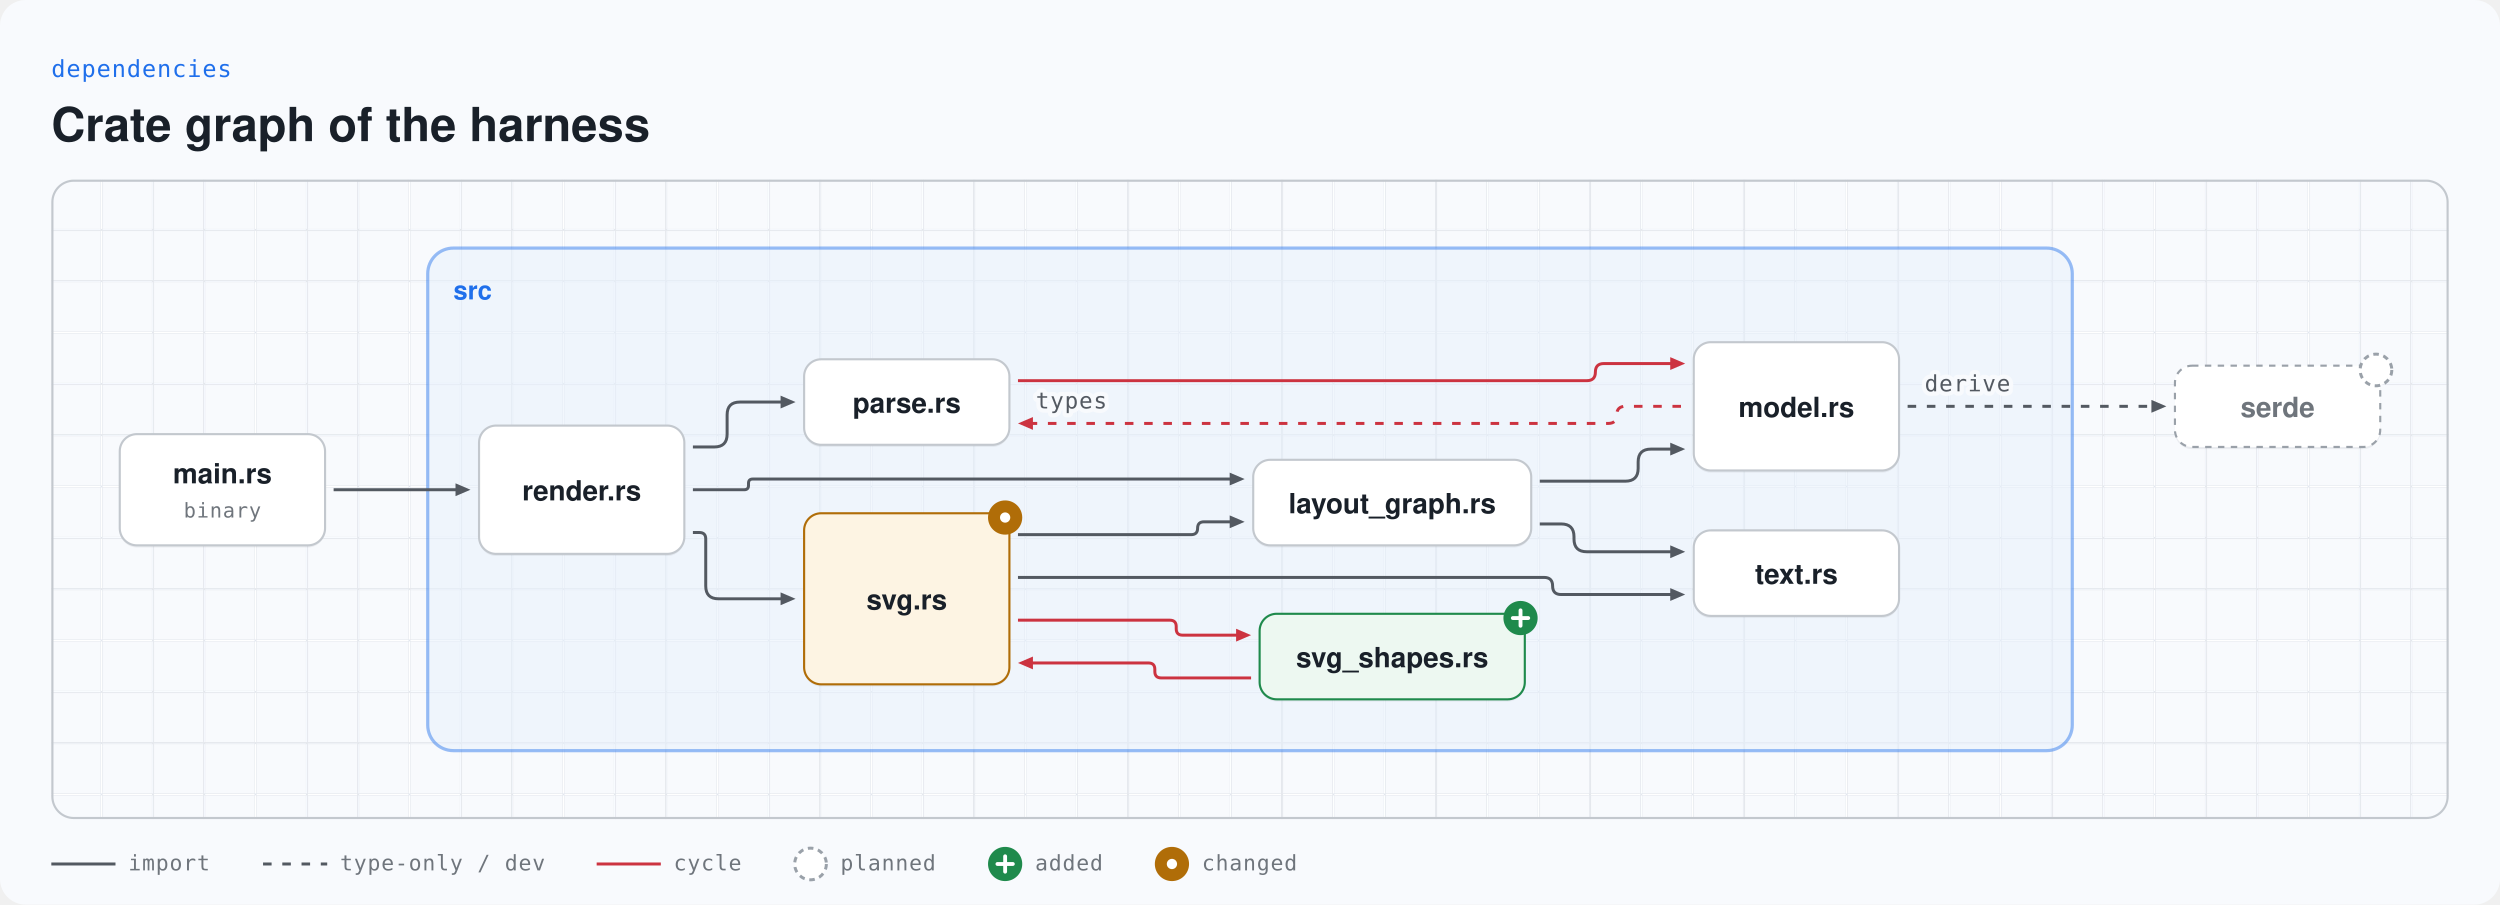
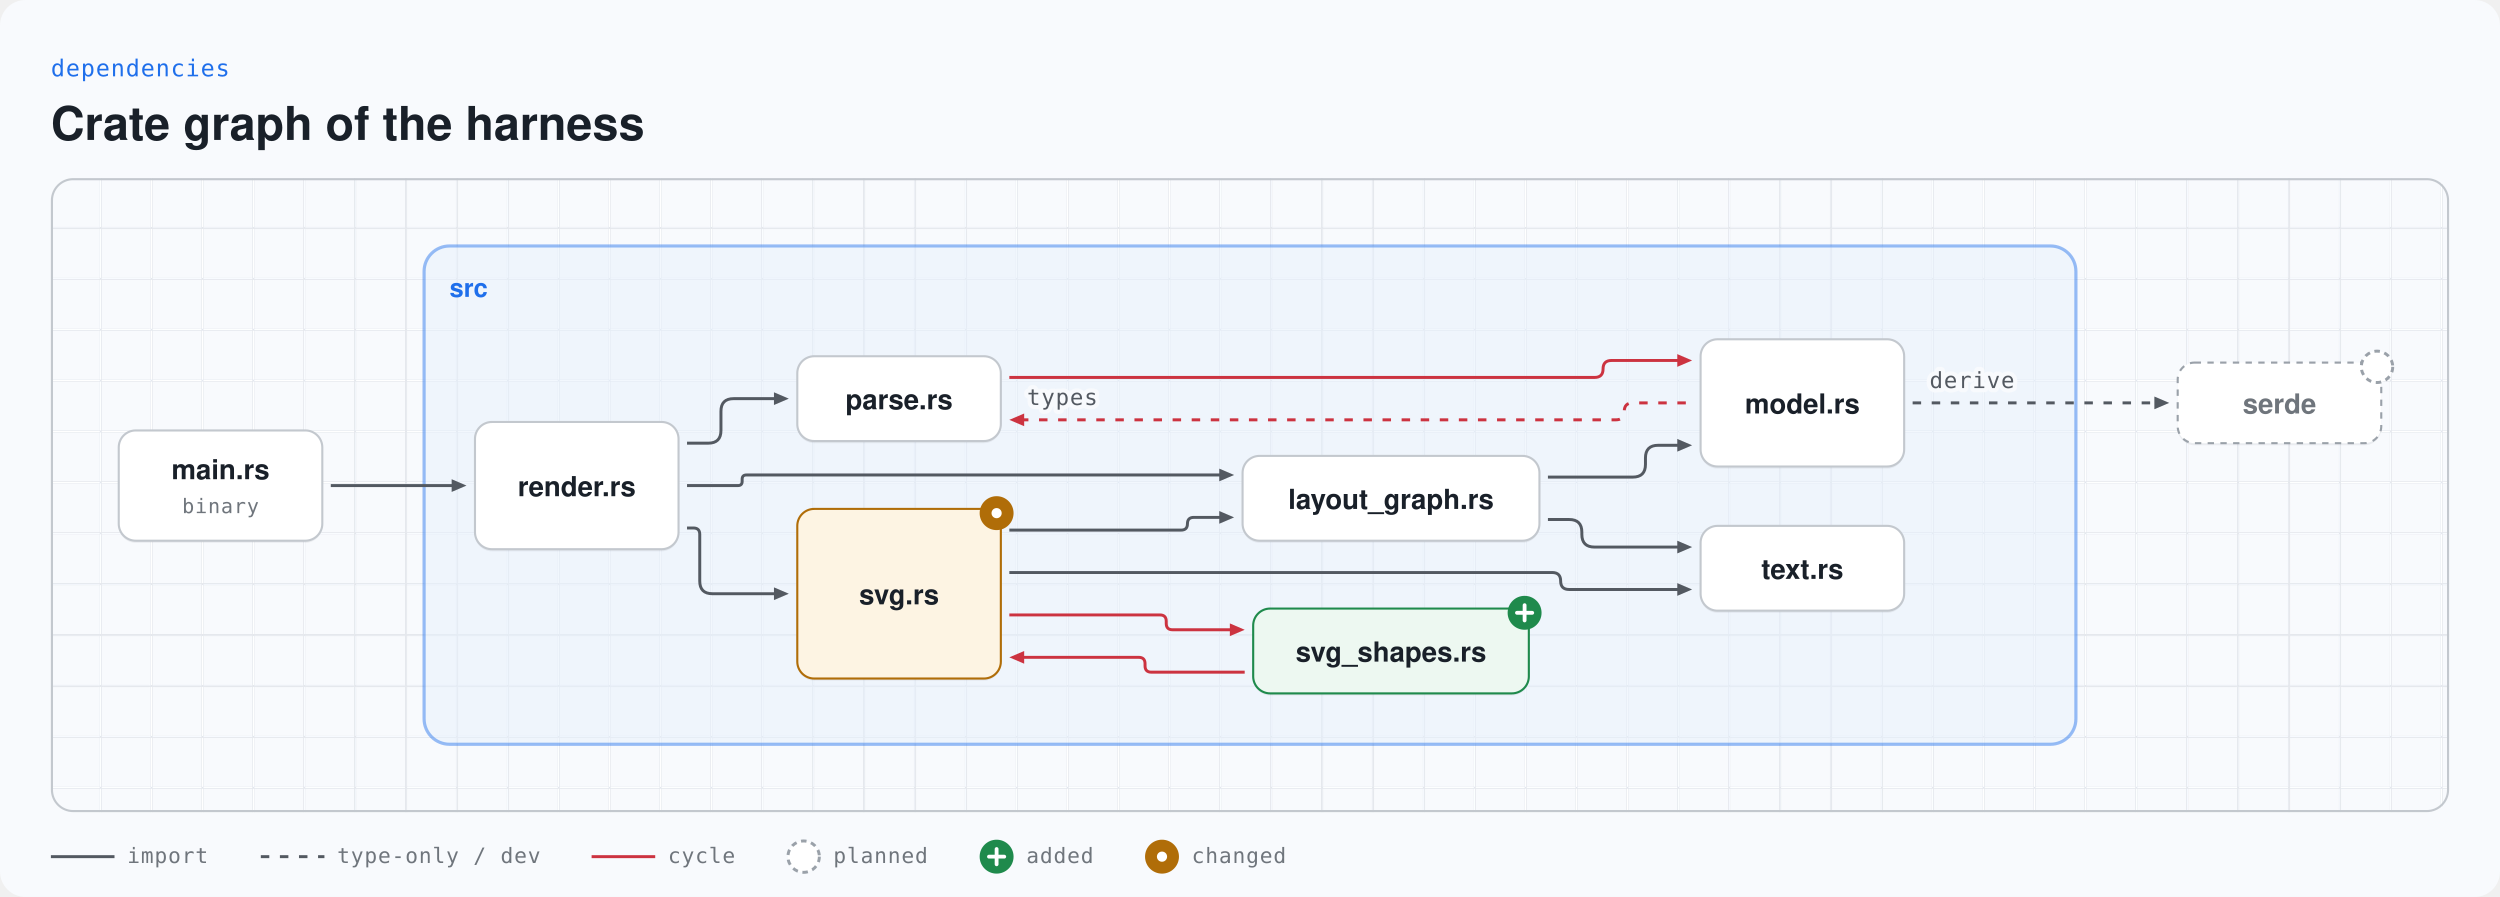
- <svg xmlns="http://www.w3.org/2000/svg" width="1169" height="423" viewBox="0 0 1169 423" role="img" aria-label="Crate graph of the harness">
+ <svg xmlns="http://www.w3.org/2000/svg" width="1179" height="423" viewBox="0 0 1179 423" role="img" aria-label="Crate graph of the harness">
  <style>text{font-family:Geist,ui-sans-serif,system-ui,-apple-system,"Segoe UI",Helvetica,Arial,sans-serif;fill:#192029}.mo{font-family:"JetBrains Mono",ui-monospace,"SF Mono",Menlo,Consolas,monospace;letter-spacing:.04em}.pg{fill:#f8fafd}.gr{fill:none;stroke:#e5e8ed}.cv{fill:none;stroke:#c3c8ce}.kk{font-size:11px;fill:#1f6feb}.t{font-size:22px;font-weight:700}.lg{font-size:10px;fill:#6f757c}.g{fill:#e6f0fd;fill-opacity:.5;stroke:#1f6feb;stroke-opacity:.45;stroke-width:1.5}.gv{fill:#fbeadc;fill-opacity:.5;stroke:#dd7b2b;stroke-opacity:1}.gn{fill:none;stroke-dasharray:5 4}.gl{font-size:12px;font-weight:600;fill:#1f6feb}.glv{fill:#a64b00}.gp{fill:none}.sh{fill:#192029;fill-opacity:.06}.ti{fill:#fff;stroke:#c3c8ce}.td{fill:#1a2028;stroke:#1a2028}.x{stroke-dasharray:4 3}.ic{fill:none;stroke:#323841;stroke-width:1.5;stroke-linecap:round;stroke-linejoin:round}.nm{font-size:13px;font-weight:600;text-anchor:middle}.ro{font-size:9.5px;fill:#6f757c;text-anchor:middle}.vl{fill:#f8fafd;fill-opacity:.78}.cd{fill:#fff;stroke:#c3c8ce}.e{fill:none;stroke:#535961;stroke-width:1.4}.em{stroke:#1f6feb;stroke-width:1.6}.d{stroke-dasharray:4 5}.a{fill:#535961}.am{fill:#1f6feb}.el{font-size:10.5px;fill:#535961;text-anchor:middle;paint-order:stroke;stroke:#f8fafd;stroke-width:4px;stroke-linejoin:round}.lm{fill:#1f6feb}.ls{text-anchor:start}.ll{stroke:#c3c8ce;stroke-dasharray:3 4}.k{fill:none;stroke:#fff;stroke-width:1.8;stroke-linecap:round;stroke-linejoin:round}.kf{fill:#fff}.bq{fill:#fff;stroke:#c3c8ce;stroke-width:1.4}.bp{fill:#fff;stroke:#9aa1a9;stroke-width:1.4;stroke-dasharray:2.6 2.2}.ti.s1,.ti.s4,.cd.s1,.cd.s4,.e.s1,.e.s4,.g.s1,.g.s4{stroke:#1f8a4c;stroke-opacity:1}.cd.s1,.cd.s4{fill:#edf8f1}.a.s1,.a.s4,.b.s1,.b.s4{fill:#1f8a4c}.ti.s2,.cd.s2,.e.s2,.g.s2{stroke:#6f52e0;stroke-opacity:1}.cd.s2{fill:#f1eefe}.a.s2,.b.s2{fill:#6f52e0}.ti.s3,.cd.s3,.e.s3,.g.s3{stroke:#9aa1a9;stroke-opacity:1;stroke-dasharray:3 3}.a.s3{fill:#9aa1a9}.ti.s5,.cd.s5,.e.s5,.g.s5{stroke:#b06d08;stroke-opacity:1}.cd.s5{fill:#fdf4e3}.a.s5,.b.s5{fill:#b06d08}.ti.s6,.cd.s6,.e.s6,.g.s6{stroke:#cc3340;stroke-opacity:1}.cd.s6{fill:#fdeeee}.a.s6,.b.s6{fill:#cc3340}.ti.s1,.ti.s2,.ti.s4,.ti.s5,.ti.s6{stroke-width:1.5}.p3{fill:#6f757c}.p6{fill:#6f757c;text-decoration:line-through}.oa{stroke-dasharray:none}@media(prefers-color-scheme:dark){text{fill:#e8ebf1}.pg{fill:#0e1217}.gr{stroke:#1b2025}.cv{stroke:#3c434c}.kk,.gl{fill:#569fff}.lg,.ro,.p3,.p6{fill:#8a9098}.g{fill:#1a2a3f;fill-opacity:.35;stroke:#569fff;stroke-opacity:.5}.gv{fill:#2f2115;fill-opacity:.4;stroke:#e0843e;stroke-opacity:1}.gn{fill:none}.glv{fill:#f2a26a}.gp{fill:#fff}.vl{fill:#0e1217}.cd{fill:#161b21;stroke:#3c434c}.e{stroke:#a0a5ac}.em{stroke:#569fff}.a{fill:#a0a5ac}.am{fill:#569fff}.el{fill:#a0a5ac;stroke:#0e1217}.lm{fill:#569fff}.ll{stroke:#3c434c}.k{stroke:#0e1217}.kf{fill:#0e1217}.bq{fill:#161b21;stroke:#3c434c}.bp{fill:#161b21;stroke:#6c737c}.ti.s1,.ti.s4,.cd.s1,.cd.s4,.e.s1,.e.s4,.g.s1,.g.s4{stroke:#4cc27a}.cd.s1,.cd.s4{fill:#13281c}.a.s1,.a.s4,.b.s1,.b.s4{fill:#4cc27a}.ti.s2,.cd.s2,.e.s2,.g.s2{stroke:#a48cff}.cd.s2{fill:#211a3d}.a.s2,.b.s2{fill:#a48cff}.ti.s3,.cd.s3,.e.s3,.g.s3{stroke:#6c737c}.a.s3{fill:#6c737c}.ti.s5,.cd.s5,.e.s5,.g.s5{stroke:#dba13a}.cd.s5{fill:#2b2212}.a.s5,.b.s5{fill:#dba13a}.ti.s6,.cd.s6,.e.s6,.g.s6{stroke:#f0626c}.cd.s6{fill:#2e1618}.a.s6,.b.s6{fill:#f0626c}}.e.cy{stroke:#cc3340}.a.cy{fill:#cc3340}@media(prefers-color-scheme:dark){.e.cy{stroke:#f0626c}.a.cy{fill:#f0626c}}</style>
  <defs>
    <pattern id="gr" width="24" height="24" patternUnits="userSpaceOnUse" x="23" y="83">
      <path class="gr" d="M24 .5H.5V24" />
    </pattern>
    <g id="b3">
      <circle r="7.4" class="bp" />
    </g>
    <g id="b4">
      <circle r="8" class="b s4" />
      <path class="k" d="M-3.6 0h7.2M0-3.6v7.2" />
    </g>
    <g id="b5">
      <circle r="8" class="b s5" />
      <circle r="2.4" class="kf" />
    </g>
  </defs>
-   <rect class="pg" width="1169" height="423" rx="12" />
+   <rect class="pg" width="1179" height="423" rx="12" />
  <text class="kk mo" x="24" y="36">dependencies</text>
  <text class="t" x="24" y="66">Crate graph of the harness</text>
-   <rect fill="url(#gr)" x="24" y="84" width="1121" height="299" rx="10" />
-   <rect class="cv" x="24.5" y="84.5" width="1120" height="298" rx="10" />
+   <rect fill="url(#gr)" x="24" y="84" width="1131" height="299" rx="10" />
+   <rect class="cv" x="24.5" y="84.5" width="1130" height="298" rx="10" />
  <g data-k="group" data-id="lib" data-s="">
-     <rect class="g" x="200" y="116" width="769" height="235" rx="12" />
+     <rect class="g" x="200" y="116" width="779" height="235" rx="12" />
  </g>
  <g data-k="edge" data-i="0" data-from="main" data-to="render" data-s="">
    <path class="e rt" d="M156 229L215 229" />
    <path class="a" d="M220 229L213 232L213 226z" />
  </g>
  <g data-k="edge" data-i="1" data-from="render" data-to="parse" data-s="">
    <path class="e rt" d="M324 209L334 209Q340 209 340 203L340 194Q340 188 346 188L367 188" />
    <path class="a" d="M372 188L365 191L365 185z" />
  </g>
  <g data-k="edge" data-i="2" data-from="parse" data-to="model" data-s="">
-     <path class="e cy rt" d="M476 178L742 178Q746 178 746 174L746 174Q746 170 750 170L783 170" />
-     <path class="a cy" d="M788 170L781 173L781 167z" />
+     <path class="e cy rt" d="M476 178L752 178Q756 178 756 174L756 174Q756 170 760 170L793 170" />
+     <path class="a cy" d="M798 170L791 173L791 167z" />
  </g>
  <g data-k="edge" data-i="3" data-from="render" data-to="layout" data-s="">
    <path class="e rt" d="M324 229L348 229Q350 229 350 227L350 226Q350 224 352 224L577 224" />
    <path class="a" d="M582 224L575 227L575 221z" />
  </g>
  <g data-k="edge" data-i="4" data-from="layout" data-to="model" data-s="">
-     <path class="e rt" d="M720 225L760 225Q766 225 766 219L766 216Q766 210 772 210L783 210" />
-     <path class="a" d="M788 210L781 213L781 207z" />
+     <path class="e rt" d="M730 225L770 225Q776 225 776 219L776 216Q776 210 782 210L793 210" />
+     <path class="a" d="M798 210L791 213L791 207z" />
  </g>
  <g data-k="edge" data-i="5" data-from="render" data-to="svg" data-s="">
    <path class="e rt" d="M324 249L327 249Q330 249 330 252L330 274Q330 280 336 280L367 280" />
    <path class="a" d="M372 280L365 283L365 277z" />
  </g>
  <g data-k="edge" data-i="6" data-from="svg" data-to="layout" data-s="">
    <path class="e rt" d="M476 250L557 250Q560 250 560 247L560 247Q560 244 563 244L577 244" />
    <path class="a" d="M582 244L575 247L575 241z" />
  </g>
  <g data-k="edge" data-i="7" data-from="svg" data-to="shapes" data-s="">
-     <path class="e cy rt" d="M476 290L547 290Q550 290 550 293L550 294Q550 297 553 297L580 297" />
-     <path class="a cy" d="M585 297L578 300L578 294z" />
+     <path class="e cy rt" d="M476 290L547 290Q550 290 550 293L550 294Q550 297 553 297L582 297" />
+     <path class="a cy" d="M587 297L580 300L580 294z" />
  </g>
  <g data-k="edge" data-i="8" data-from="shapes" data-to="svg" data-s="">
-     <path class="e cy rt" d="M481 310L537 310Q540 310 540 313L540 314Q540 317 543 317L585 317" />
+     <path class="e cy rt" d="M481 310L537 310Q540 310 540 313L540 314Q540 317 543 317L587 317" />
    <path class="a cy" d="M476 310L483 307L483 313z" />
  </g>
  <g data-k="edge" data-i="9" data-from="svg" data-to="text" data-s="">
-     <path class="e rt" d="M476 270L722 270Q726 270 726 274L726 274Q726 278 730 278L783 278" />
-     <path class="a" d="M788 278L781 281L781 275z" />
+     <path class="e rt" d="M476 270L732 270Q736 270 736 274L736 274Q736 278 740 278L793 278" />
+     <path class="a" d="M798 278L791 281L791 275z" />
  </g>
  <g data-k="edge" data-i="10" data-from="layout" data-to="text" data-s="">
-     <path class="e rt" d="M720 245L730 245Q736 245 736 251L736 252Q736 258 742 258L783 258" />
-     <path class="a" d="M788 258L781 261L781 255z" />
+     <path class="e rt" d="M730 245L740 245Q746 245 746 251L746 252Q746 258 752 258L793 258" />
+     <path class="a" d="M798 258L791 261L791 255z" />
  </g>
  <g data-k="edge" data-i="11" data-from="model" data-to="serde" data-s="">
-     <path class="e d rt" d="M892 190L1008 190" />
-     <path class="a" d="M1013 190L1006 193L1006 187z" />
+     <path class="e d rt" d="M902 190L1018 190" />
+     <path class="a" d="M1023 190L1016 193L1016 187z" />
  </g>
  <g data-k="edge" data-i="12" data-from="model" data-to="parse" data-s="">
-     <path class="e d cy rt" d="M481 198L752 198Q756 198 756 194L756 194Q756 190 760 190L788 190" />
+     <path class="e d cy rt" d="M481 198L762 198Q766 198 766 194L766 194Q766 190 770 190L798 190" />
    <path class="a cy" d="M476 198L483 195L483 201z" />
  </g>
  <g data-k="node" data-id="main" data-s="">
    <rect class="sh" x="56" y="204" width="96" height="52" rx="8" />
    <rect class="cd" x="56" y="203" width="96" height="52" rx="8" />
    <text class="nm" x="104" y="226">main.rs</text>
    <text class="ro mo" x="104" y="242">binary</text>
  </g>
  <g data-k="group" data-id="lib" data-s="">
    <text class="gl" x="212" y="140">src</text>
  </g>
  <g data-k="node" data-id="render" data-s="">
    <rect class="sh" x="224" y="200" width="96" height="60" rx="8" />
    <rect class="cd" x="224" y="199" width="96" height="60" rx="8" />
    <text class="nm" x="272" y="234">render.rs</text>
  </g>
  <g data-k="node" data-id="parse" data-s="">
    <rect class="sh" x="376" y="169" width="96" height="40" rx="8" />
    <rect class="cd" x="376" y="168" width="96" height="40" rx="8" />
    <text class="nm" x="424" y="193">parse.rs</text>
  </g>
  <g data-k="node" data-id="model" data-s="">
-     <rect class="sh" x="792" y="161" width="96" height="60" rx="8" />
-     <rect class="cd" x="792" y="160" width="96" height="60" rx="8" />
-     <text class="nm" x="840" y="195">model.rs</text>
+     <rect class="sh" x="802" y="161" width="96" height="60" rx="8" />
+     <rect class="cd" x="802" y="160" width="96" height="60" rx="8" />
+     <text class="nm" x="850" y="195">model.rs</text>
  </g>
  <g data-k="node" data-id="svg" data-s="mod">
    <rect class="sh" x="376" y="241" width="96" height="80" rx="8" />
    <rect class="cd s5" x="376" y="240" width="96" height="80" rx="8" />
    <text class="nm" x="424" y="285">svg.rs</text>
    <use href="#b5" x="470" y="242" />
  </g>
  <g data-k="node" data-id="shapes" data-s="add">
-     <rect class="sh" x="589" y="288" width="124" height="40" rx="8" />
-     <rect class="cd s4" x="589" y="287" width="124" height="40" rx="8" />
-     <text class="nm" x="651" y="312">svg_shapes.rs</text>
-     <use href="#b4" x="711" y="289" />
+     <rect class="sh" x="591" y="288" width="130" height="40" rx="8" />
+     <rect class="cd s4" x="591" y="287" width="130" height="40" rx="8" />
+     <text class="nm" x="656" y="312">svg_shapes.rs</text>
+     <use href="#b4" x="719" y="289" />
  </g>
  <g data-k="node" data-id="layout" data-s="">
-     <rect class="sh" x="586" y="216" width="130" height="40" rx="8" />
-     <rect class="cd" x="586" y="215" width="130" height="40" rx="8" />
-     <text class="nm" x="651" y="240">layout_graph.rs</text>
+     <rect class="sh" x="586" y="216" width="140" height="40" rx="8" />
+     <rect class="cd" x="586" y="215" width="140" height="40" rx="8" />
+     <text class="nm" x="656" y="240">layout_graph.rs</text>
  </g>
  <g data-k="node" data-id="text" data-s="">
-     <rect class="sh" x="792" y="249" width="96" height="40" rx="8" />
-     <rect class="cd" x="792" y="248" width="96" height="40" rx="8" />
-     <text class="nm" x="840" y="273">text.rs</text>
+     <rect class="sh" x="802" y="249" width="96" height="40" rx="8" />
+     <rect class="cd" x="802" y="248" width="96" height="40" rx="8" />
+     <text class="nm" x="850" y="273">text.rs</text>
  </g>
  <g data-k="node" data-id="serde" data-s="plan">
-     <rect class="sh" x="1017" y="172" width="96" height="38" rx="8" />
-     <rect class="cd x s3" x="1017" y="171" width="96" height="38" rx="8" />
-     <text class="nm p3" x="1065" y="195">serde</text>
-     <use href="#b3" x="1111" y="173" />
+     <rect class="sh" x="1027" y="172" width="96" height="38" rx="8" />
+     <rect class="cd x s3" x="1027" y="171" width="96" height="38" rx="8" />
+     <text class="nm p3" x="1075" y="195">serde</text>
+     <use href="#b3" x="1121" y="173" />
  </g>
  <g data-k="edge" data-i="11" data-from="model" data-to="serde" data-s="">
-     <text class="el mo" x="920" y="183">derive</text>
+     <text class="el mo" x="930" y="183">derive</text>
  </g>
  <g data-k="edge" data-i="12" data-from="model" data-to="parse" data-s="">
    <text class="el mo" x="501" y="191">types</text>
  </g>
  <path class="e" d="M24 404h30" />
  <text class="lg mo" x="60" y="407">import</text>
  <path class="e d" d="M123 404h30" />
  <text class="lg mo" x="159" y="407">type-only / dev</text>
  <path class="e cy" d="M279 404h30" />
  <text class="lg mo" x="315" y="407">cycle</text>
  <use href="#b3" x="379" y="404" />
  <text class="lg mo" x="393" y="407">planned</text>
  <use href="#b4" x="470" y="404" />
  <text class="lg mo" x="484" y="407">added</text>
  <use href="#b5" x="548" y="404" />
  <text class="lg mo" x="562" y="407">changed</text>
</svg>
